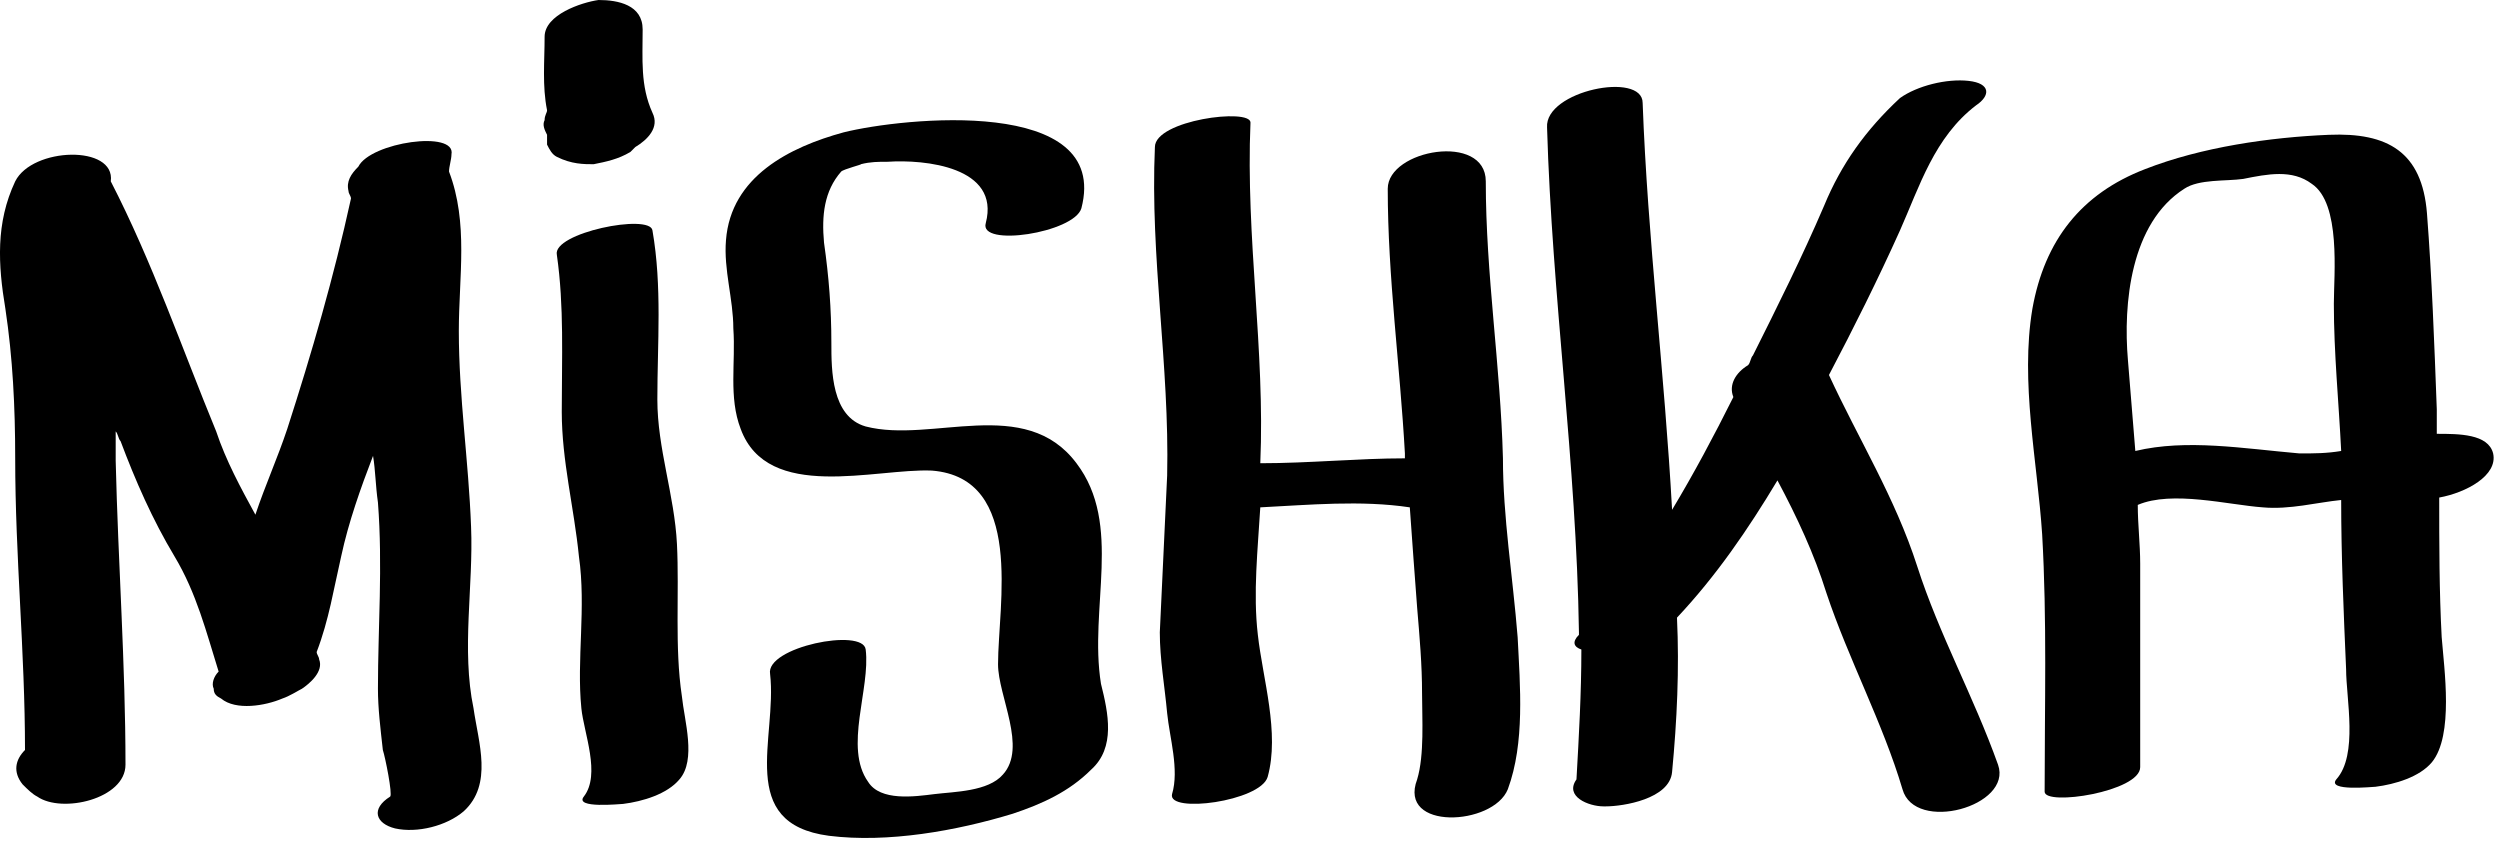
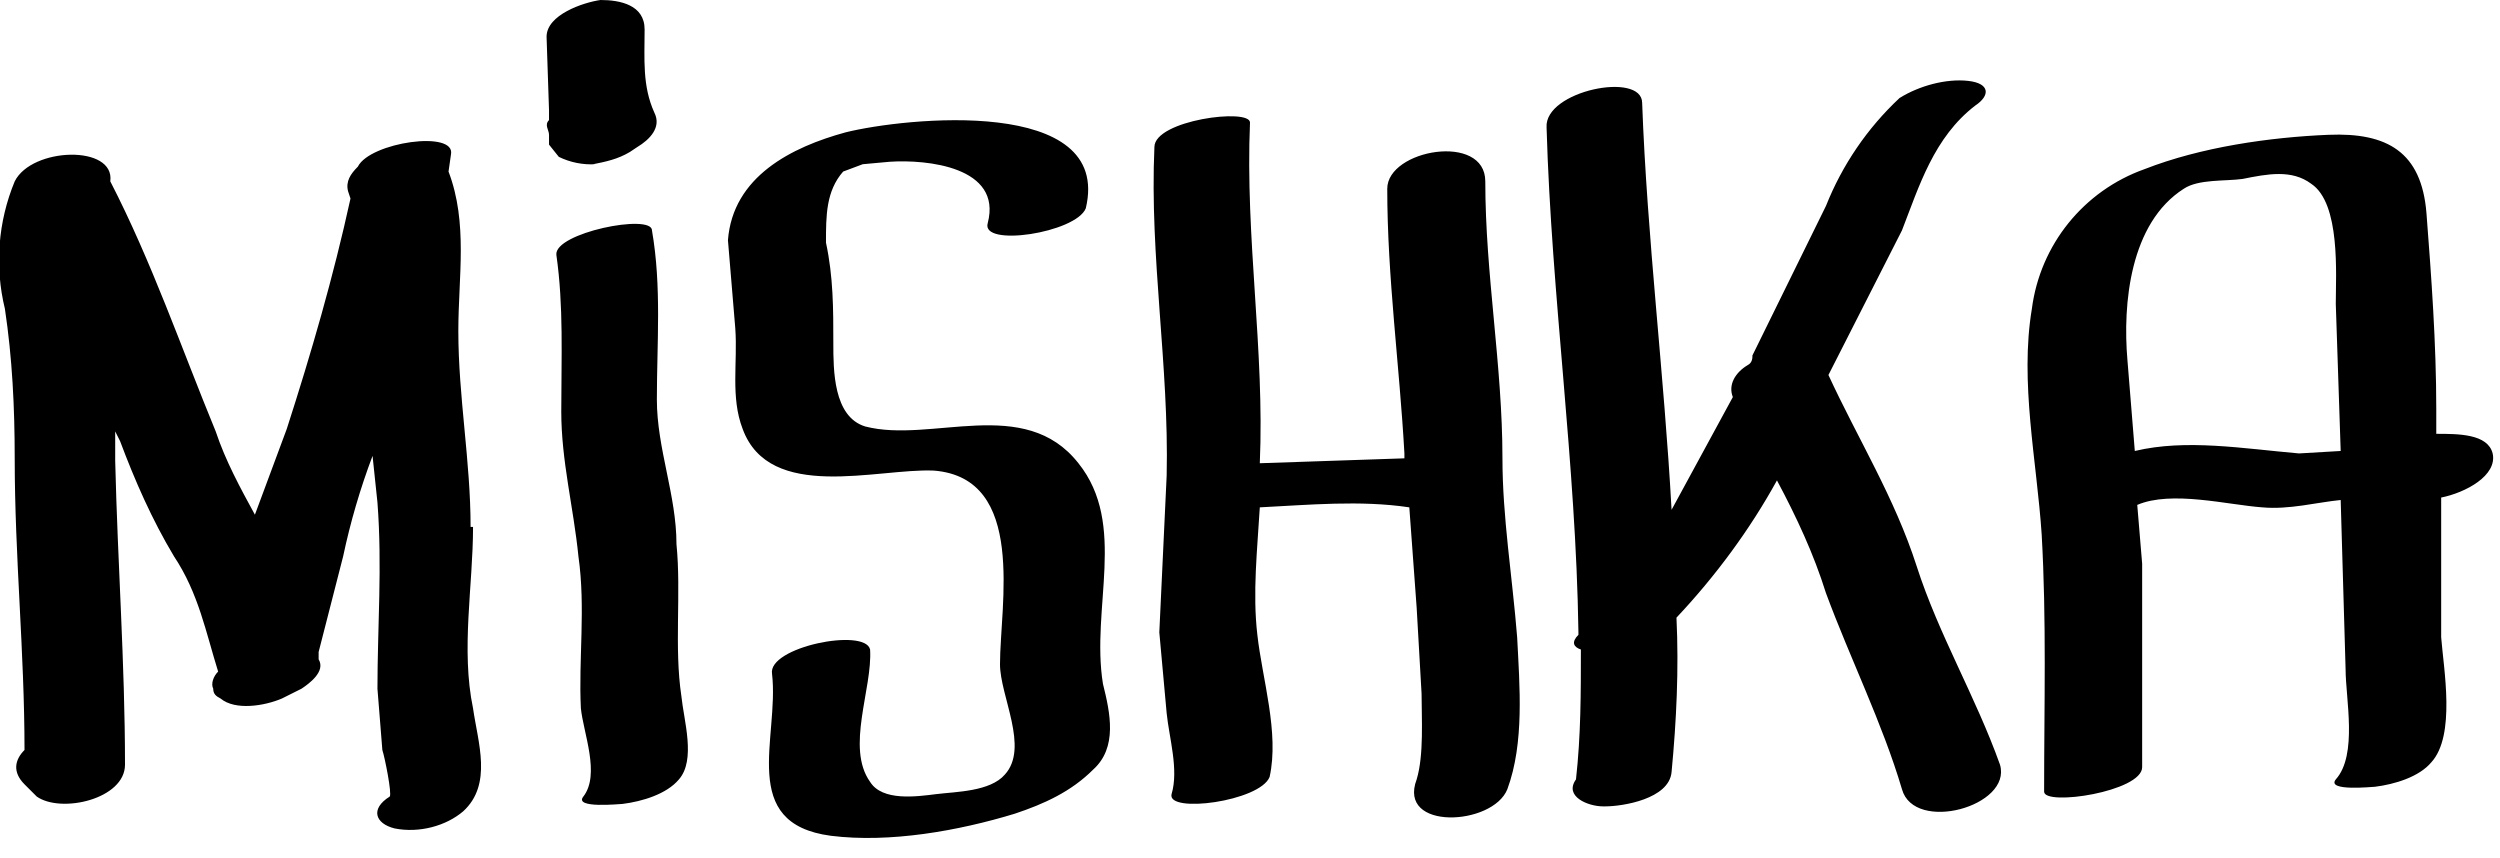
<svg xmlns="http://www.w3.org/2000/svg" width="102" height="35" viewBox="0 0 102 35" fill="none">
-   <path d="M19.22 21.5C19.12 18.8 18.72 16.2 18.72 13.5C18.72 11.3 19.12 9.1 18.32 7C18.32 6.8 18.42 6.5 18.42 6.3C18.62 5.3 15.12 5.8 14.62 6.8C14.32 7.1 14.12 7.4 14.22 7.8C14.22 7.9 14.32 8 14.32 8.1C13.62 11.3 12.72 14.4 11.72 17.5C11.32 18.7 10.82 19.8 10.42 21C9.82 19.9 9.22 18.8 8.82 17.6C7.42 14.2 6.22 10.7 4.52 7.4C4.72 5.9 1.32 6 0.62 7.4C-0.18 9.1 -0.08 10.8 0.22 12.6C0.52 14.6 0.62 16.6 0.62 18.7C0.62 22.7 1.02 26.6 1.02 30.6C0.62 31 0.52 31.5 0.92 32C1.12 32.2 1.32 32.4 1.52 32.5C2.52 33.2 5.12 32.6 5.12 31.2C5.12 27.1 4.82 23 4.72 18.8C4.72 18.4 4.72 18 4.72 17.6C4.82 17.7 4.82 17.9 4.92 18C5.52 19.6 6.22 21.2 7.12 22.7C8.02 24.2 8.42 25.8 8.92 27.4C8.72 27.6 8.62 27.9 8.72 28.1C8.72 28.3 8.82 28.4 9.02 28.5C9.62 29 10.82 28.8 11.52 28.5C11.82 28.4 12.12 28.2 12.32 28.1C12.62 27.9 13.22 27.4 13.02 26.9C13.02 26.8 12.92 26.7 12.92 26.6C13.42 25.3 13.62 24 13.92 22.7C14.22 21.3 14.72 19.9 15.22 18.6C15.32 19.2 15.32 19.8 15.42 20.5C15.62 23.1 15.42 25.6 15.42 28.1C15.42 28.9 15.52 29.7 15.62 30.6C15.72 30.9 16.02 32.4 15.92 32.5C15.12 33 15.32 33.6 16.12 33.8C17.02 34 18.22 33.7 18.92 33.1C20.12 32 19.52 30.3 19.32 28.9C18.82 26.5 19.32 23.9 19.22 21.5Z" fill="black" />
-   <path d="M27.62 22.2C27.52 20.2 26.82 18.3 26.82 16.3C26.82 14 27.02 11.7 26.62 9.4C26.52 8.7 22.52 9.5 22.72 10.4C23.02 12.5 22.92 14.6 22.92 16.8C22.92 18.8 23.42 20.7 23.62 22.7C23.92 24.8 23.52 26.9 23.72 28.9C23.82 29.9 24.52 31.6 23.82 32.5C23.42 33 25.32 32.8 25.42 32.8C26.22 32.7 27.22 32.4 27.72 31.8C28.42 31 27.92 29.4 27.82 28.4C27.52 26.4 27.72 24.2 27.62 22.2Z" fill="black" />
-   <path d="M43.92 18.9C41.82 16.1 38.02 18.1 35.32 17.4C33.92 17 33.92 15.1 33.92 14C33.92 12.6 33.82 11.3 33.62 9.9C33.52 8.8 33.62 7.8 34.32 7C34.42 6.9 35.22 6.7 35.12 6.7C35.52 6.6 35.82 6.6 36.22 6.6C37.72 6.5 40.82 6.8 40.22 9.1C39.92 10.1 43.82 9.5 44.12 8.5C45.32 3.9 36.82 4.8 34.42 5.4C32.22 6 29.82 7.2 29.62 9.8C29.52 11 29.92 12.2 29.92 13.4C30.02 14.8 29.72 16.2 30.22 17.5C31.32 20.5 35.72 19.1 38.02 19.2C41.82 19.5 40.72 24.7 40.72 27.1C40.72 28.4 41.92 30.5 40.92 31.6C40.32 32.3 38.92 32.3 38.12 32.4C37.32 32.5 35.92 32.7 35.42 31.9C34.42 30.5 35.52 28.1 35.32 26.5C35.22 25.6 31.22 26.4 31.42 27.5C31.72 30.1 30.02 33.6 33.82 34.1C36.22 34.4 39.02 33.9 41.32 33.2C42.52 32.8 43.62 32.3 44.52 31.4C45.52 30.5 45.22 29.1 44.92 27.9C44.42 24.8 45.82 21.4 43.92 18.9Z" fill="black" />
-   <path d="M61.32 18.7C61.22 14.9 60.62 11.2 60.62 7.4C60.62 5.4 56.62 6.1 56.62 7.7C56.62 11.3 57.12 14.9 57.32 18.5C57.32 18.6 57.32 18.6 57.32 18.7C55.42 18.7 53.42 18.9 51.42 18.9C51.62 14.3 50.82 9.7 51.02 5C51.02 4.4 47.12 4.9 47.12 6C46.92 10.5 47.72 14.9 47.62 19.4C47.52 21.5 47.42 23.7 47.32 25.8C47.32 26.9 47.52 28 47.62 29.1C47.72 30.1 48.12 31.4 47.82 32.4C47.62 33.2 51.42 32.7 51.72 31.7C52.22 29.9 51.52 27.7 51.32 25.9C51.12 24.2 51.32 22.4 51.42 20.7C53.42 20.6 55.52 20.4 57.52 20.7C57.62 22.1 57.72 23.5 57.82 24.8C57.92 26 58.02 27.1 58.02 28.3C58.02 29.3 58.12 30.8 57.82 31.8C57.02 33.9 60.92 33.7 61.52 32.2C62.22 30.3 62.02 28 61.92 26C61.72 23.5 61.32 21.1 61.32 18.7Z" fill="black" />
-   <path d="M78.221 23.1C77.32 20.3 75.82 17.9 74.621 15.3C75.621 13.4 76.621 11.4 77.52 9.4C78.32 7.6 78.921 5.6 80.621 4.3C81.221 3.9 81.221 3.4 80.32 3.3C79.421 3.2 78.221 3.5 77.52 4C76.121 5.3 75.121 6.7 74.421 8.4C73.52 10.5 72.52 12.5 71.52 14.5C71.421 14.6 71.421 14.8 71.32 14.9C70.82 15.2 70.52 15.7 70.721 16.2C69.921 17.8 69.121 19.3 68.221 20.8C67.921 15.3 67.221 9.7 67.02 4.2C67.02 2.9 63.02 3.7 63.12 5.2C63.321 12.1 64.32 18.9 64.421 25.8C64.421 25.8 64.421 25.8 64.421 25.9C64.121 26.2 64.221 26.4 64.52 26.5C64.52 28.3 64.421 30 64.32 31.8C63.821 32.5 64.82 32.9 65.421 32.9H65.52C66.221 32.9 68.121 32.6 68.221 31.5C68.421 29.4 68.52 27.3 68.421 25.2C70.02 23.5 71.32 21.6 72.52 19.6C73.32 21.1 74.02 22.6 74.52 24.2C75.421 26.9 76.82 29.5 77.621 32.2C78.121 34 82.121 32.9 81.52 31.2C80.52 28.4 79.121 25.9 78.221 23.1Z" fill="black" />
-   <path d="M101.72 18.5C101.52 17.7 100.32 17.7 99.421 17.7C99.421 17.4 99.421 17 99.421 16.7C99.32 14 99.221 11.3 99.02 8.7C98.82 6.2 97.421 5.4 95.02 5.5C92.621 5.6 89.82 6 87.52 6.9C84.921 7.9 83.421 9.8 82.921 12.6C82.421 15.6 83.121 18.8 83.32 21.8C83.52 25.3 83.421 28.8 83.421 32.3C83.421 32.9 87.32 32.3 87.32 31.3C87.32 28.5 87.32 25.7 87.32 23C87.32 22.2 87.221 21.4 87.221 20.6C88.621 20 90.921 20.6 92.32 20.7C93.421 20.8 94.52 20.5 95.52 20.4C95.52 22.7 95.621 25 95.721 27.3C95.721 28.5 96.221 30.8 95.32 31.8C94.921 32.3 96.82 32.1 96.921 32.1C97.721 32 98.721 31.7 99.221 31.1C100.12 30 99.721 27.3 99.621 26C99.52 24.1 99.52 22.2 99.52 20.3C100.62 20.1 101.92 19.4 101.72 18.5ZM87.121 18.4C87.02 17.2 86.921 15.9 86.82 14.7C86.621 12.4 86.921 9.1 89.121 7.7C89.721 7.3 90.82 7.4 91.52 7.3C92.52 7.1 93.52 6.9 94.32 7.5C95.52 8.3 95.221 11.2 95.221 12.4C95.221 14.4 95.421 16.4 95.52 18.4C94.921 18.5 94.421 18.5 93.82 18.5C91.52 18.3 89.221 17.9 87.121 18.4Z" fill="black" />
-   <path d="M24.22 6.7C24.72 6.6 25.22 6.5 25.72 6.2C25.82 6.1 25.92 6 25.92 6C26.42 5.7 26.92 5.2 26.62 4.6C26.12 3.5 26.22 2.4 26.22 1.2C26.22 0.2 25.22 0 24.42 0C23.72 0.1 22.22 0.6 22.22 1.5C22.22 2.5 22.12 3.5 22.32 4.5C22.32 4.6 22.22 4.7 22.22 4.9C22.12 5.1 22.22 5.3 22.32 5.5V5.6C22.32 5.7 22.32 5.8 22.32 5.9C22.42 6.1 22.52 6.3 22.72 6.4C23.32 6.7 23.82 6.7 24.22 6.7Z" fill="black" />
+   <path d="M19.2 21.5c0-2.7-.5-5.3-.5-8 0-2.2.4-4.4-.4-6.5l.1-.7c.2-1-3.3-.5-3.8.5-.3.3-.5.6-.4 1l.1.3c-.7 3.2-1.6 6.3-2.6 9.4L10.4 21c-.6-1.1-1.2-2.2-1.6-3.4-1.4-3.4-2.6-6.9-4.3-10.2.2-1.5-3.2-1.4-3.9 0a8.4 8.4 0 0 0-.4 5.2c.3 2 .4 4 .4 6.1 0 4 .4 7.9.4 11.9-.4.4-.5.9 0 1.4l.5.5c1 .7 3.6.1 3.6-1.3 0-4.1-.3-8.2-.4-12.4v-1.2l.2.4c.6 1.6 1.3 3.2 2.2 4.7 1 1.5 1.3 3.1 1.8 4.7-.2.2-.3.5-.2.7 0 .2.1.3.3.4.6.5 1.8.3 2.5 0l.8-.4c.3-.2 1-.7.7-1.2v-.3l1-3.9a28 28 0 0 1 1.2-4.1l.2 1.9c.2 2.6 0 5.1 0 7.6l.2 2.5c.1.3.4 1.8.3 1.9-.8.5-.6 1.1.2 1.3 1 .2 2.1-.1 2.8-.7 1.2-1.1.6-2.8.4-4.2-.5-2.4 0-5 0-7.4Zm8.4.7c0-2-.8-3.9-.8-5.9 0-2.3.2-4.6-.2-6.9 0-.7-4 .1-3.9 1 .3 2.1.2 4.2.2 6.4 0 2 .5 3.9.7 5.9.3 2.1 0 4.2.1 6.2.1 1 .8 2.7.1 3.6-.4.5 1.5.3 1.6.3.8-.1 1.8-.4 2.3-1 .7-.8.2-2.4.1-3.4-.3-2 0-4.2-.2-6.2ZM44 18.9c-2.2-2.8-6-.8-8.7-1.5C34 17 34 15.1 34 14c0-1.4 0-2.7-.3-4.1 0-1.1 0-2.1.7-2.9l.8-.3 1.1-.1c1.5-.1 4.6.2 4 2.5-.3 1 3.6.4 4-.6 1.1-4.6-7.4-3.7-9.8-3.1-2.2.6-4.6 1.8-4.8 4.4l.3 3.6c.1 1.4-.2 2.8.3 4.1 1.1 3 5.5 1.6 7.8 1.7 3.8.3 2.7 5.5 2.7 7.9 0 1.3 1.2 3.4.2 4.5-.6.7-2 .7-2.8.8-.8.1-2.2.3-2.7-.5-1-1.4.1-3.8 0-5.4-.2-.9-4.2-.1-4 1 .3 2.6-1.4 6.1 2.4 6.6 2.4.3 5.2-.2 7.5-.9 1.2-.4 2.3-.9 3.2-1.8 1-.9.7-2.3.4-3.5-.5-3.1 1-6.5-1-9Zm17.3-.2c0-3.8-.7-7.5-.7-11.3 0-2-4-1.3-4 .3 0 3.6.5 7.2.7 10.8v.2l-5.9.2c.2-4.6-.6-9.2-.4-13.9 0-.6-3.9-.1-3.9 1-.2 4.5.6 8.9.5 13.4l-.3 6.4.3 3.3c.1 1 .5 2.3.2 3.3-.2.8 3.6.3 4-.7.4-1.8-.3-4-.5-5.8-.2-1.7 0-3.5.1-5.2 2-.1 4.1-.3 6.1 0l.3 4.1.2 3.5c0 1 .1 2.5-.2 3.5-.8 2.1 3.1 1.9 3.7.4.7-1.9.5-4.2.4-6.2-.2-2.5-.6-4.9-.6-7.3Zm16.9 4.4c-.9-2.8-2.4-5.2-3.6-7.8l3-5.9c.7-1.8 1.3-3.8 3-5.1.6-.4.6-.9-.3-1-.9-.1-2 .2-2.8.7a12.2 12.2 0 0 0-3 4.4l-3 6.1c0 .1 0 .3-.2.4-.5.3-.8.8-.6 1.3l-2.5 4.6c-.3-5.5-1-11.1-1.2-16.6 0-1.3-4-.5-3.9 1 .2 6.9 1.2 13.7 1.3 20.6v.1c-.3.3-.2.5.1.6 0 1.8 0 3.5-.2 5.3-.5.7.5 1.1 1.1 1.1h.1c.7 0 2.6-.3 2.7-1.4.2-2.1.3-4.2.2-6.3 1.6-1.7 3-3.6 4.1-5.6.8 1.5 1.5 3 2 4.6 1 2.7 2.3 5.3 3.1 8 .5 1.8 4.5.7 4-1-1-2.8-2.5-5.3-3.4-8.1Zm23.5-4.6c-.2-.8-1.4-.8-2.3-.8v-1c0-2.7-.2-5.4-.4-8-.2-2.5-1.6-3.3-4-3.2-2.4.1-5.2.5-7.5 1.4a7 7 0 0 0-4.6 5.7c-.5 3 .2 6.2.4 9.2.2 3.5.1 7 .1 10.5 0 .6 4 0 4-1V23l-.2-2.4c1.4-.6 3.7 0 5.1.1 1.1.1 2.2-.2 3.2-.3l.2 6.9c0 1.2.5 3.5-.4 4.5-.4.5 1.5.3 1.6.3.8-.1 1.8-.4 2.3-1 1-1.1.5-3.8.4-5.1v-5.7c1-.2 2.3-.9 2.1-1.8Zm-14.6-.1-.3-3.7c-.2-2.3.1-5.6 2.3-7 .6-.4 1.7-.3 2.4-.4 1-.2 2-.4 2.8.2 1.2.8 1 3.7 1 4.9l.2 6-1.7.1c-2.3-.2-4.6-.6-6.7-.1ZM24.2 6.7c.5-.1 1-.2 1.5-.5L26 6c.5-.3 1-.8.7-1.4-.5-1.1-.4-2.2-.4-3.4 0-1-1-1.2-1.8-1.2-.7.1-2.2.6-2.2 1.5l.1 3v.4c-.2.2 0 .4 0 .6v.4l.4.5a3 3 0 0 0 1.5.3Z" fill="#000" />
</svg>
